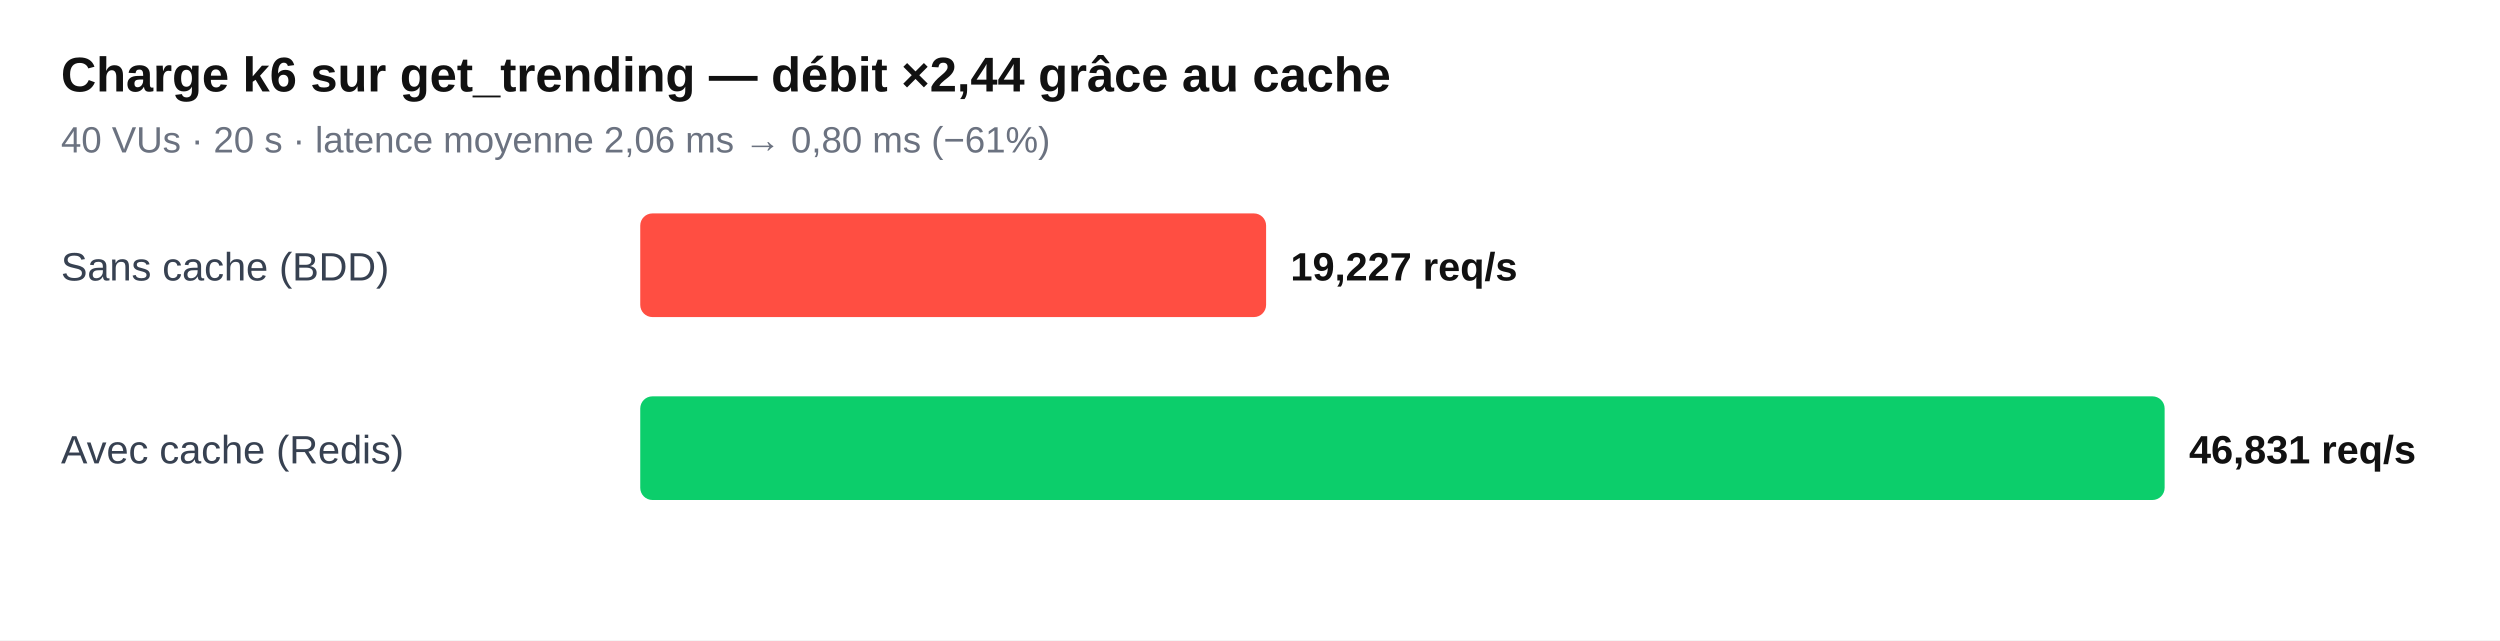
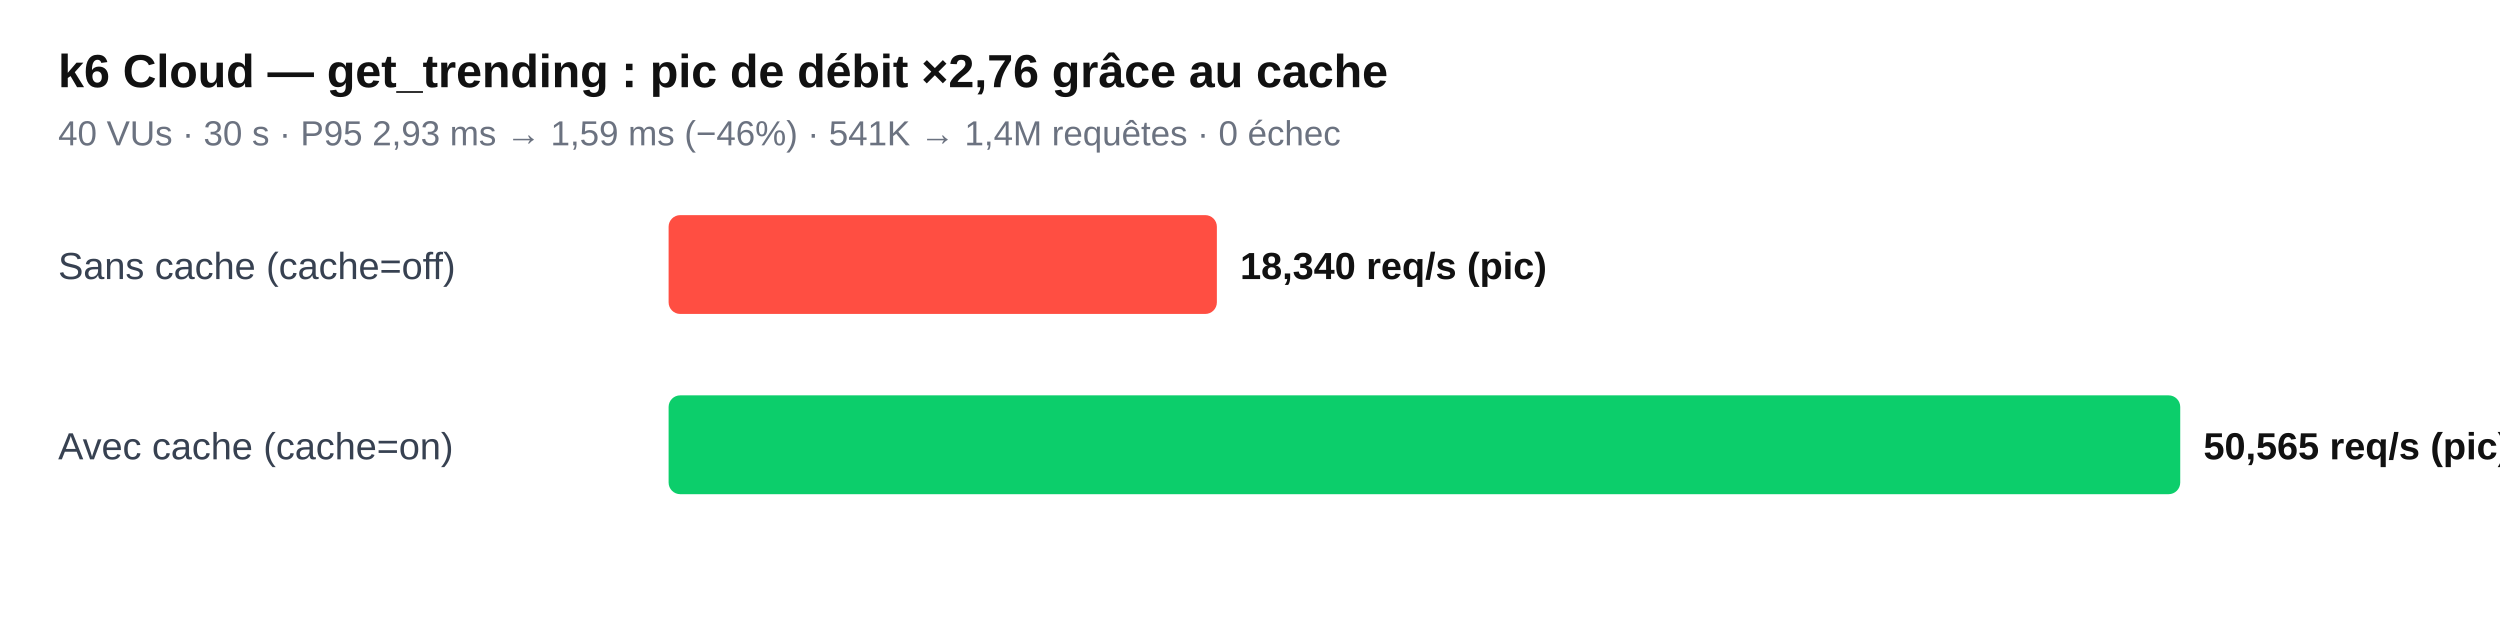
- <svg xmlns="http://www.w3.org/2000/svg" width="820" height="210" font-family="system-ui,Arial">
-   <rect width="820" height="210" fill="#fff" />
-   <text x="20" y="30" font-size="16" font-weight="700" fill="#111">Charge k6 sur get_trending — débit ×2,44 grâce au cache</text>
-   <text x="20" y="50" font-size="12" fill="#6b7280">40 VUs · 20 s · latence moyenne 2,06 ms → 0,80 ms (−61%)</text>
-   <text x="20" y="92" font-size="13" fill="#374151">Sans cache (BDD)</text>
-   <rect x="210" y="70" width="205.281" height="34" rx="4" fill="#ff4e42" />
-   <text x="423.281" y="92" font-size="13" font-weight="700" fill="#111">19,227 req/s</text>
-   <text x="20" y="152" font-size="13" fill="#374151">Avec cache (Redis)</text>
-   <rect x="210" y="130" width="500" height="34" rx="4" fill="#0cce6b" />
-   <text x="718" y="152" font-size="13" font-weight="700" fill="#111">46,831 req/s</text>
+ <svg xmlns="http://www.w3.org/2000/svg" width="860" height="215" font-family="system-ui,Arial">
+   <rect width="860" height="215" fill="#fff" />
+   <text x="20" y="30" font-size="16" font-weight="700" fill="#111">k6 Cloud — get_trending : pic de débit ×2,76 grâce au cache</text>
+   <text x="20" y="50" font-size="12" fill="#6b7280">40 VUs · 30 s · P95 2,93 ms → 1,59 ms (−46%) · 541K → 1,4M requêtes · 0 échec</text>
+   <text x="20" y="96" font-size="13" fill="#374151">Sans cache (cache=off)</text>
+   <rect x="230" y="74" width="188.605" height="34" rx="4" fill="#ff4e42" />
+   <text x="426.605" y="96" font-size="13" font-weight="700" fill="#111">18,340 req/s (pic)</text>
+   <text x="20" y="158" font-size="13" fill="#374151">Avec cache (cache=on)</text>
+   <rect x="230" y="136" width="520" height="34" rx="4" fill="#0cce6b" />
+   <text x="758" y="158" font-size="13" font-weight="700" fill="#111">50,565 req/s (pic)</text>
</svg>
